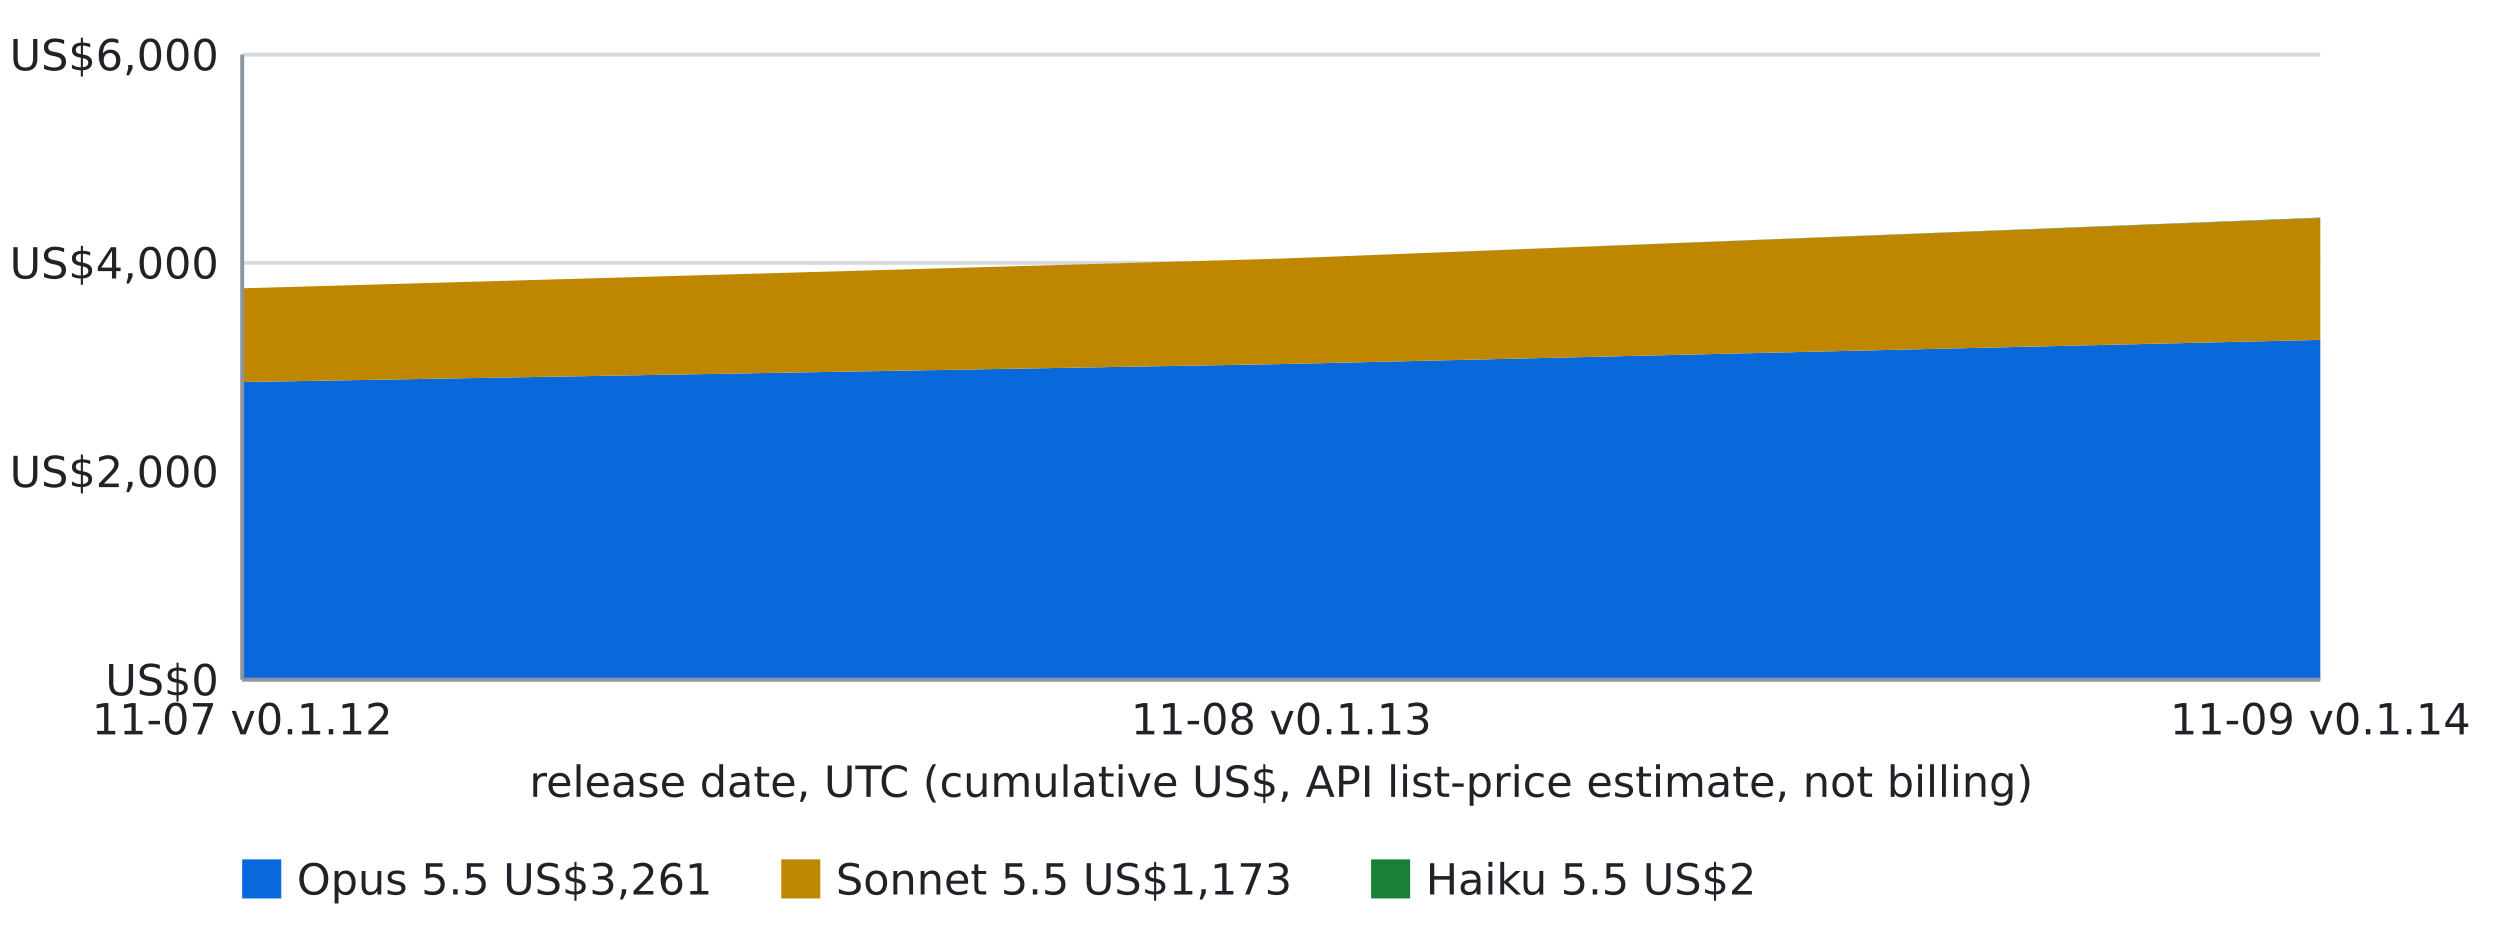
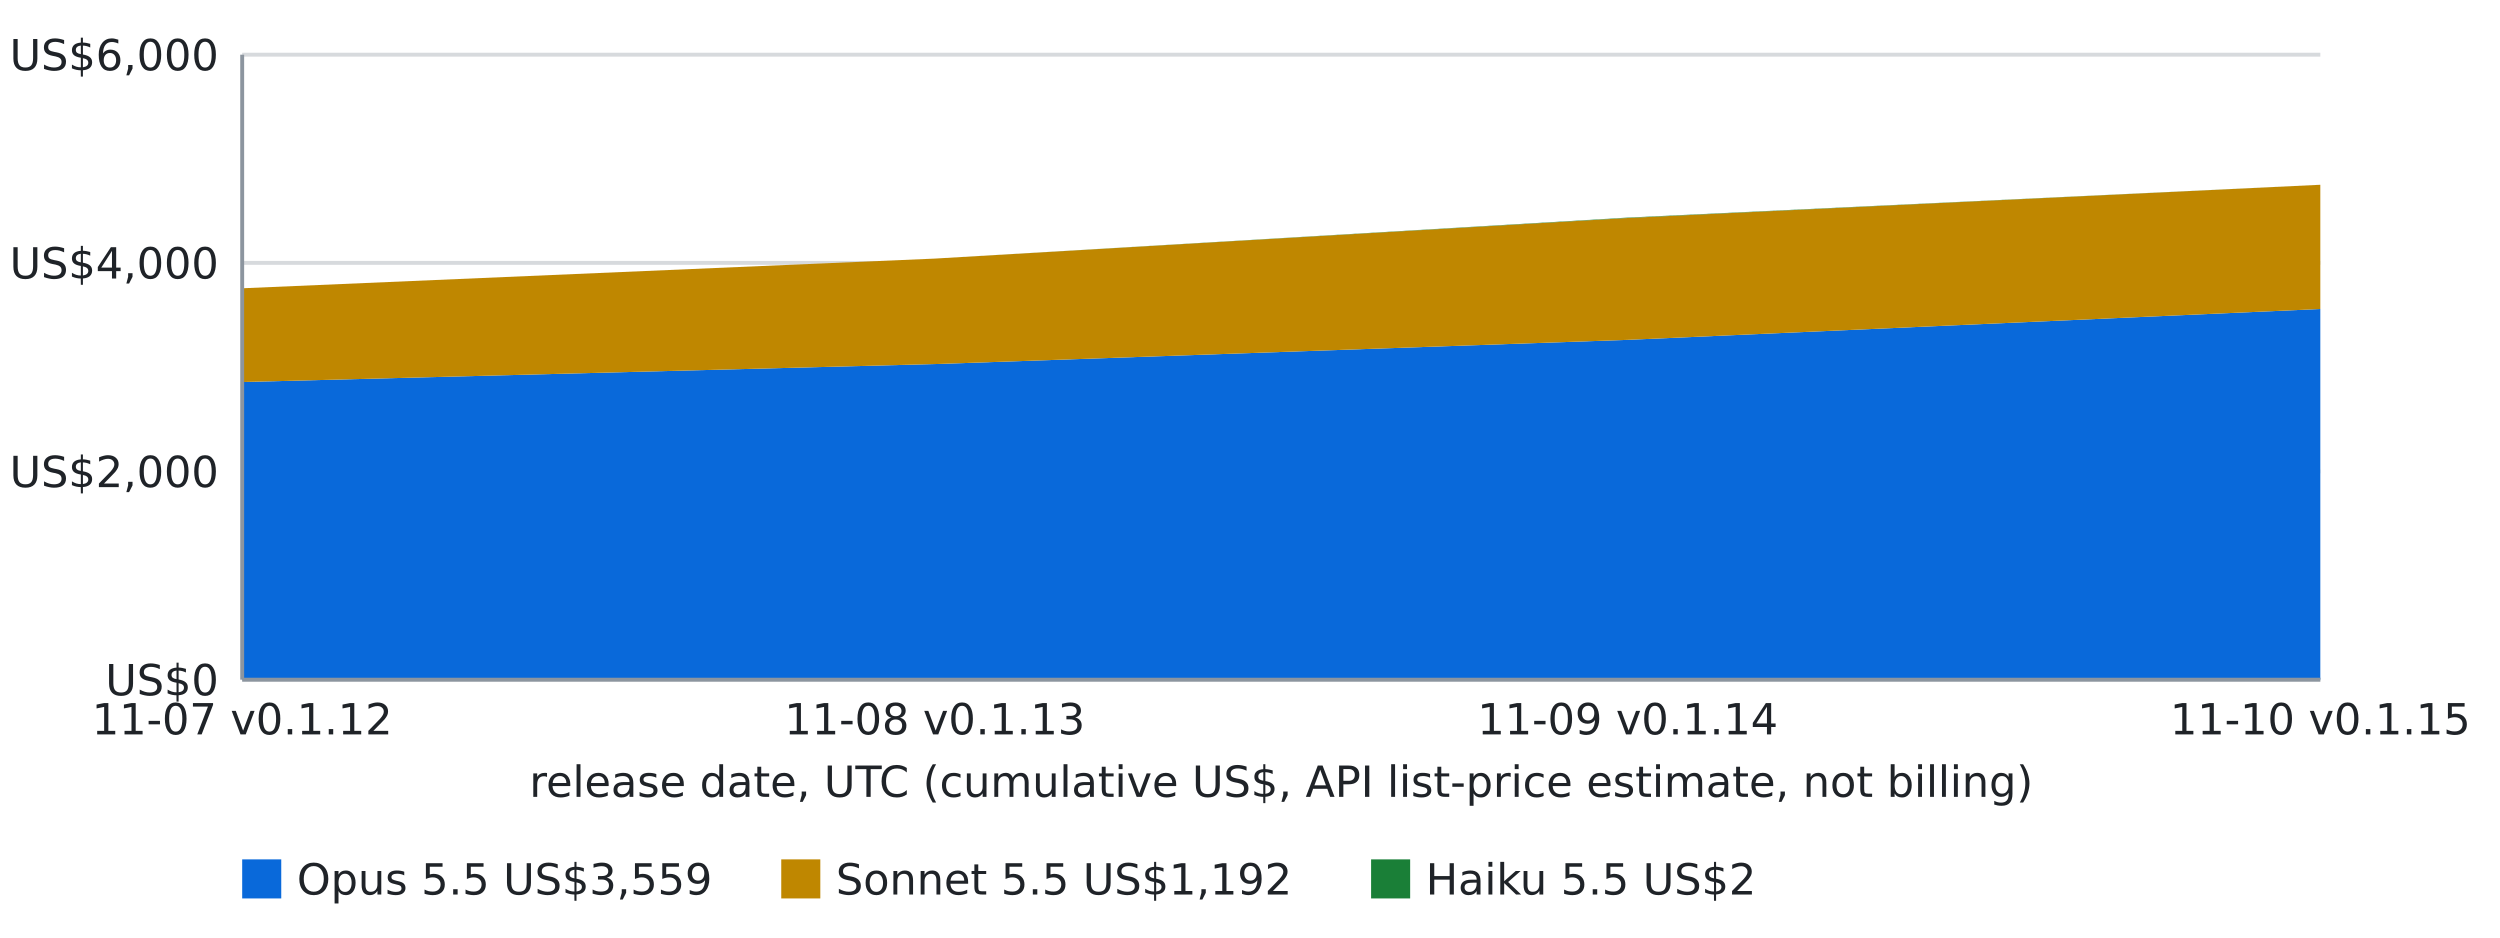
- <svg xmlns="http://www.w3.org/2000/svg" width="640" height="240" viewBox="0 0 640 240" role="img" aria-label="Cumulative build cost, API list-price estimate, not billing: 2026-11-07 v0.1.12 US$3,758; 2026-11-08 v0.1.13 US$4,042; 2026-11-09 v0.1.14 US$4,436">
+ <svg xmlns="http://www.w3.org/2000/svg" width="640" height="240" viewBox="0 0 640 240" role="img" aria-label="Cumulative build cost, API list-price estimate, not billing: 2026-11-07 v0.1.12 US$3,758; 2026-11-08 v0.1.13 US$4,042; 2026-11-09 v0.1.14 US$4,436; 2026-11-10 v0.1.15 US$4,753">
  <style>text{fill:#1f2328;font:11px Verdana,DejaVu Sans,sans-serif;font-variant-numeric:tabular-nums}.ax{stroke:#8c959f;stroke-width:1}.gr{stroke:#8c959f;stroke-opacity:.35;stroke-width:1}@media (prefers-color-scheme:dark){text{fill:#e6edf3}}.s0{fill:#0969da}.s1{fill:#bf8700}.s2{fill:#1a7f37}.s3{fill:#cf222e}.s4{fill:#8250df}.s5{fill:#6e7781}@media (prefers-color-scheme:dark){.s0{fill:#388bfd}.s1{fill:#d29922}.s2{fill:#3fb950}.s3{fill:#f85149}.s4{fill:#a371f7}.s5{fill:#8b949e}}</style>
  <line class="gr" x1="62" y1="174.0" x2="594" y2="174.0" />
  <text x="56" y="178.0" text-anchor="end">US$0</text>
  <line class="gr" x1="62" y1="120.7" x2="594" y2="120.7" />
  <text x="56" y="124.7" text-anchor="end">US$2,000</text>
  <line class="gr" x1="62" y1="67.3" x2="594" y2="67.3" />
  <text x="56" y="71.3" text-anchor="end">US$4,000</text>
  <line class="gr" x1="62" y1="14.0" x2="594" y2="14.0" />
  <text x="56" y="18.0" text-anchor="end">US$6,000</text>
-   <polygon points="62.0,97.8 328.0,93.2 594.0,87.0 594.0,174.0 328.0,174.0 62.0,174.0" class="s0" />
-   <polygon points="62.0,73.8 328.0,66.2 594.0,55.8 594.0,87.0 328.0,93.2 62.0,97.8" class="s1" />
-   <polygon points="62.0,73.8 328.0,66.2 594.0,55.7 594.0,55.8 328.0,66.2 62.0,73.8" class="s2" />
+   <polygon points="62.0,97.8 239.3,93.2 416.7,87.0 594.0,79.1 594.0,174.0 416.7,174.0 239.3,174.0 62.0,174.0" class="s0" />
+   <polygon points="62.0,73.8 239.3,66.2 416.7,55.8 594.0,47.3 594.0,79.1 416.7,87.0 239.3,93.2 62.0,97.8" class="s1" />
+   <polygon points="62.0,73.8 239.3,66.2 416.7,55.7 594.0,47.3 594.0,47.3 416.7,55.8 239.3,66.2 62.0,73.8" class="s2" />
  <line class="ax" x1="62" y1="14" x2="62" y2="174" />
  <line class="ax" x1="62" y1="174" x2="594" y2="174" />
  <text x="62.0" y="188" text-anchor="middle">11-07 v0.1.12</text>
-   <text x="328.0" y="188" text-anchor="middle">11-08 v0.1.13</text>
-   <text x="594.0" y="188" text-anchor="middle">11-09 v0.1.14</text>
+   <text x="239.3" y="188" text-anchor="middle">11-08 v0.1.13</text>
+   <text x="416.7" y="188" text-anchor="middle">11-09 v0.1.14</text>
+   <text x="594.0" y="188" text-anchor="middle">11-10 v0.1.15</text>
  <text x="328" y="204" text-anchor="middle">release date, UTC (cumulative US$, API list-price estimate, not billing)</text>
  <rect x="62" y="220" width="10" height="10" class="s0" />
-   <text x="76" y="229">Opus 5.5 US$3,261</text>
+   <text x="76" y="229">Opus 5.5 US$3,559</text>
  <rect x="200" y="220" width="10" height="10" class="s1" />
-   <text x="214" y="229">Sonnet 5.5 US$1,173</text>
+   <text x="214" y="229">Sonnet 5.5 US$1,192</text>
  <rect x="351" y="220" width="10" height="10" class="s2" />
  <text x="365" y="229">Haiku 5.5 US$2</text>
</svg>
